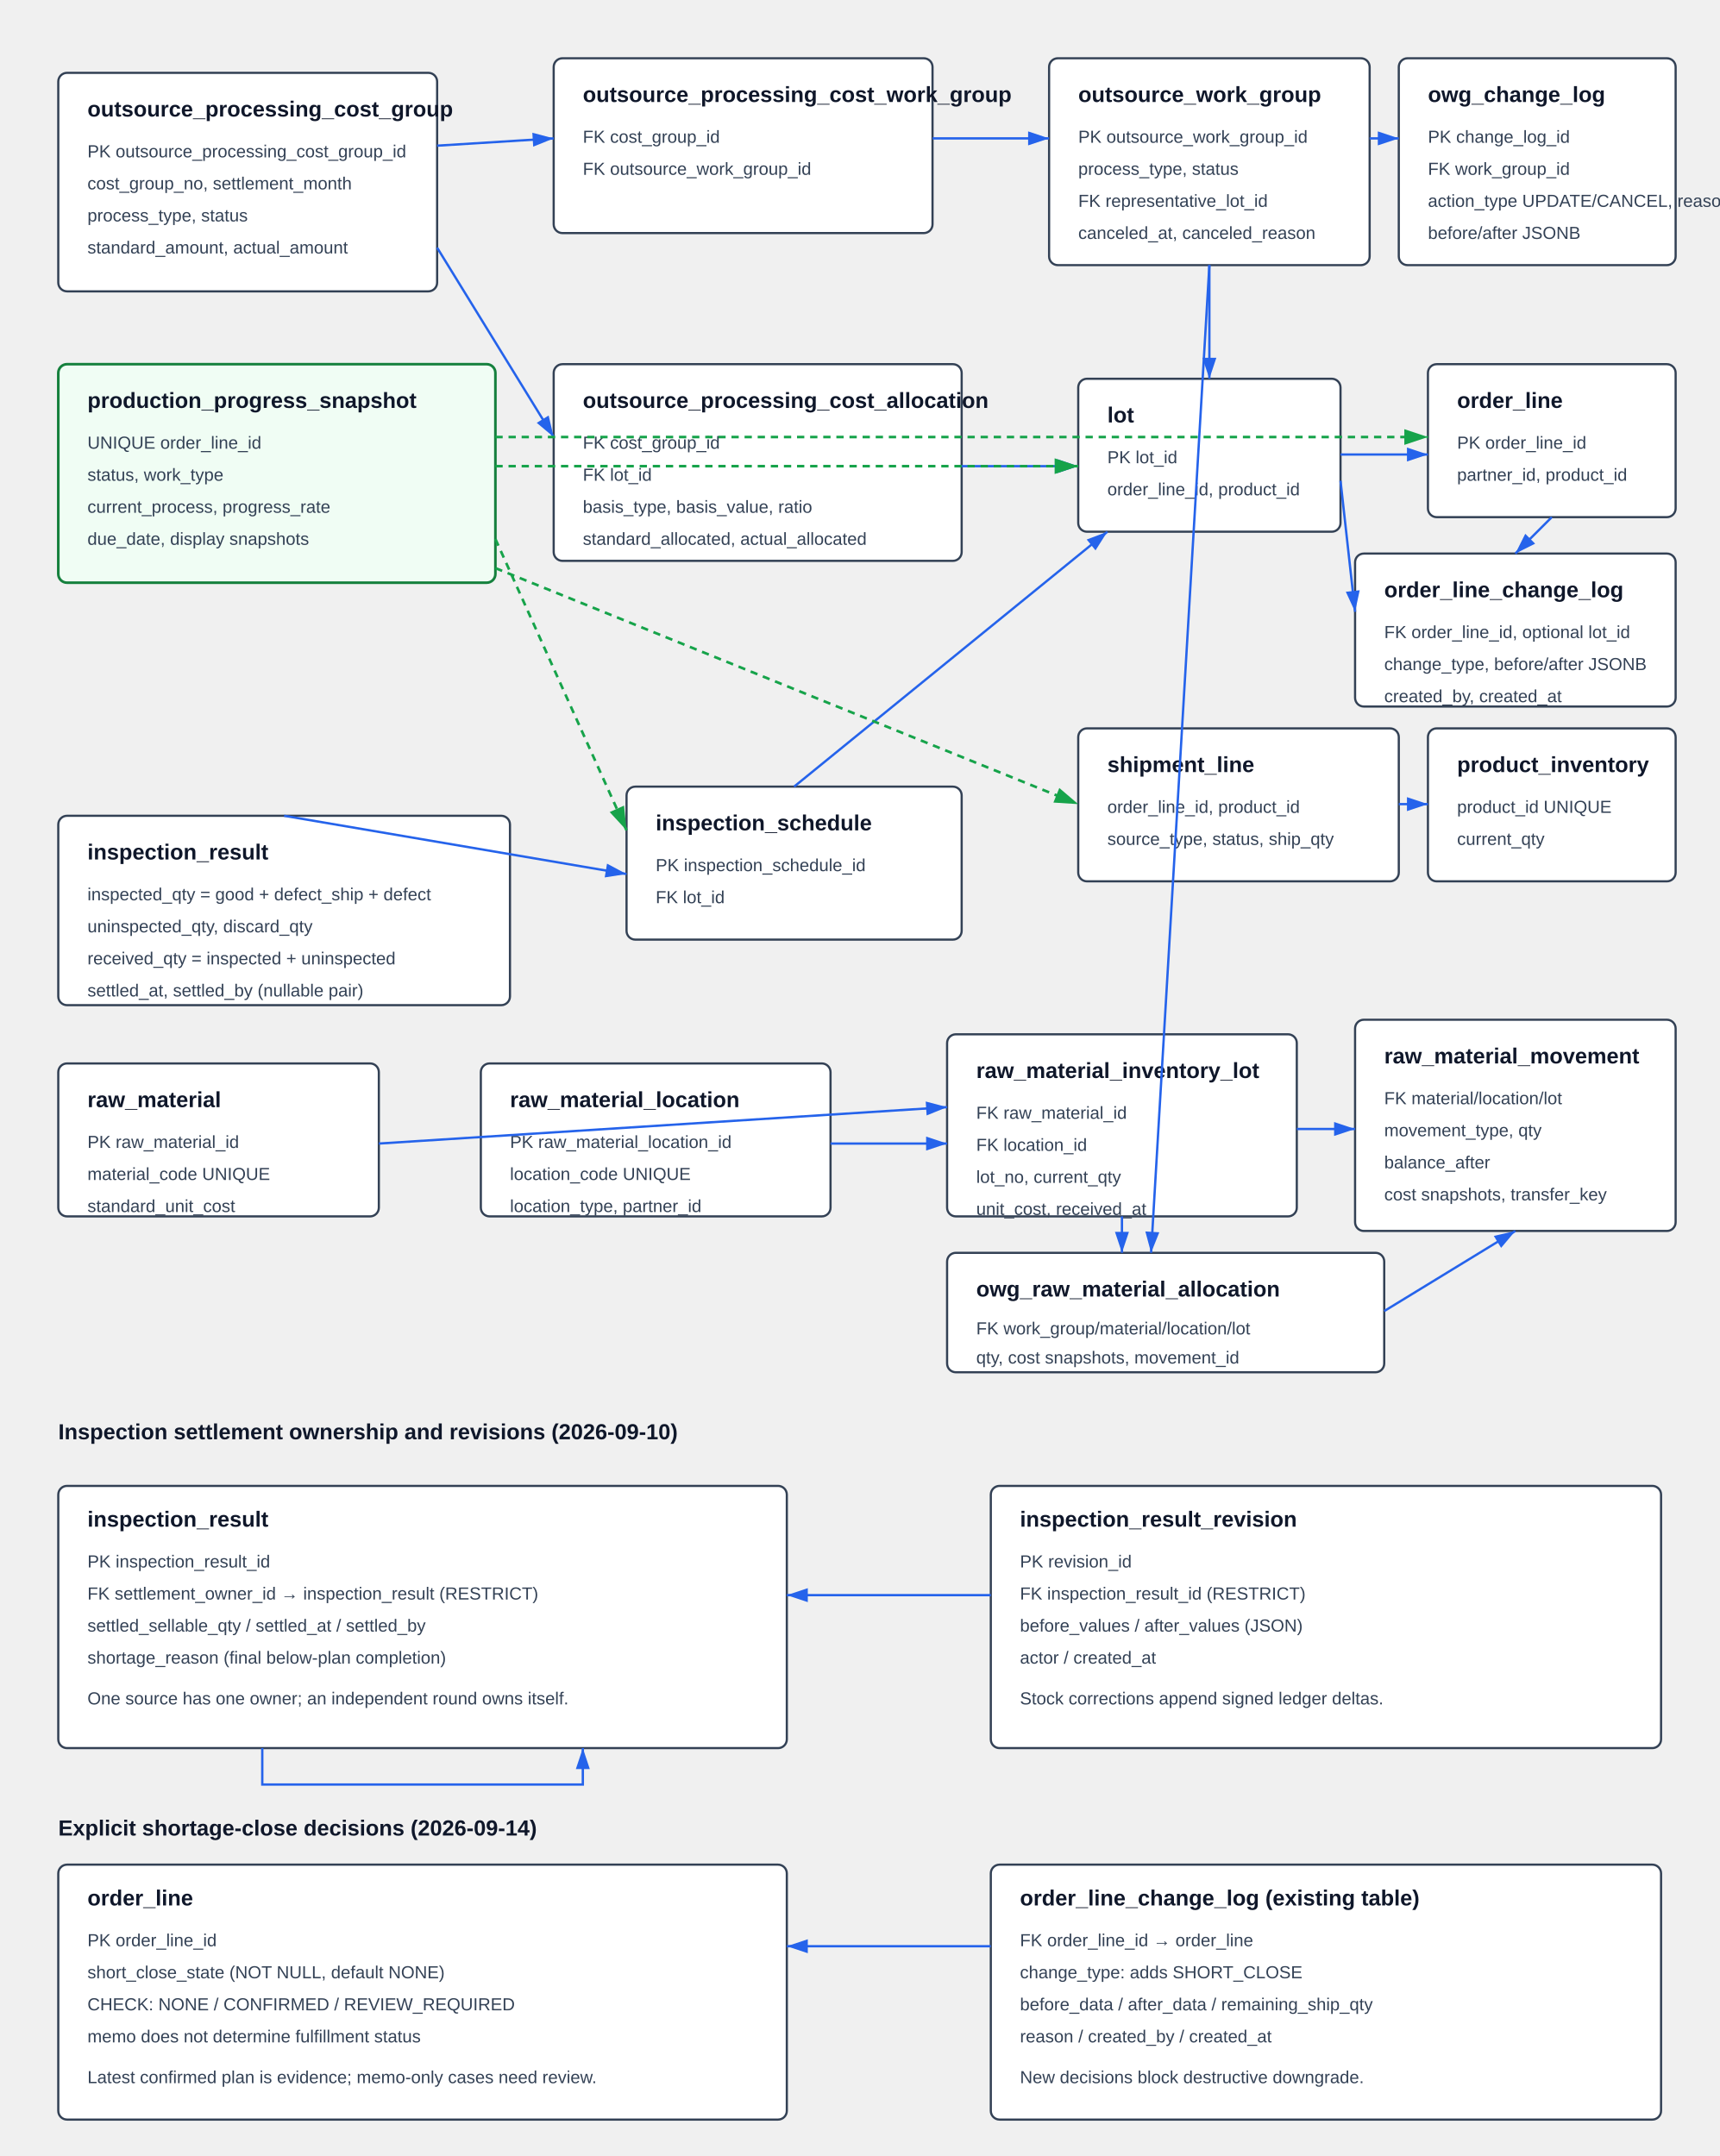
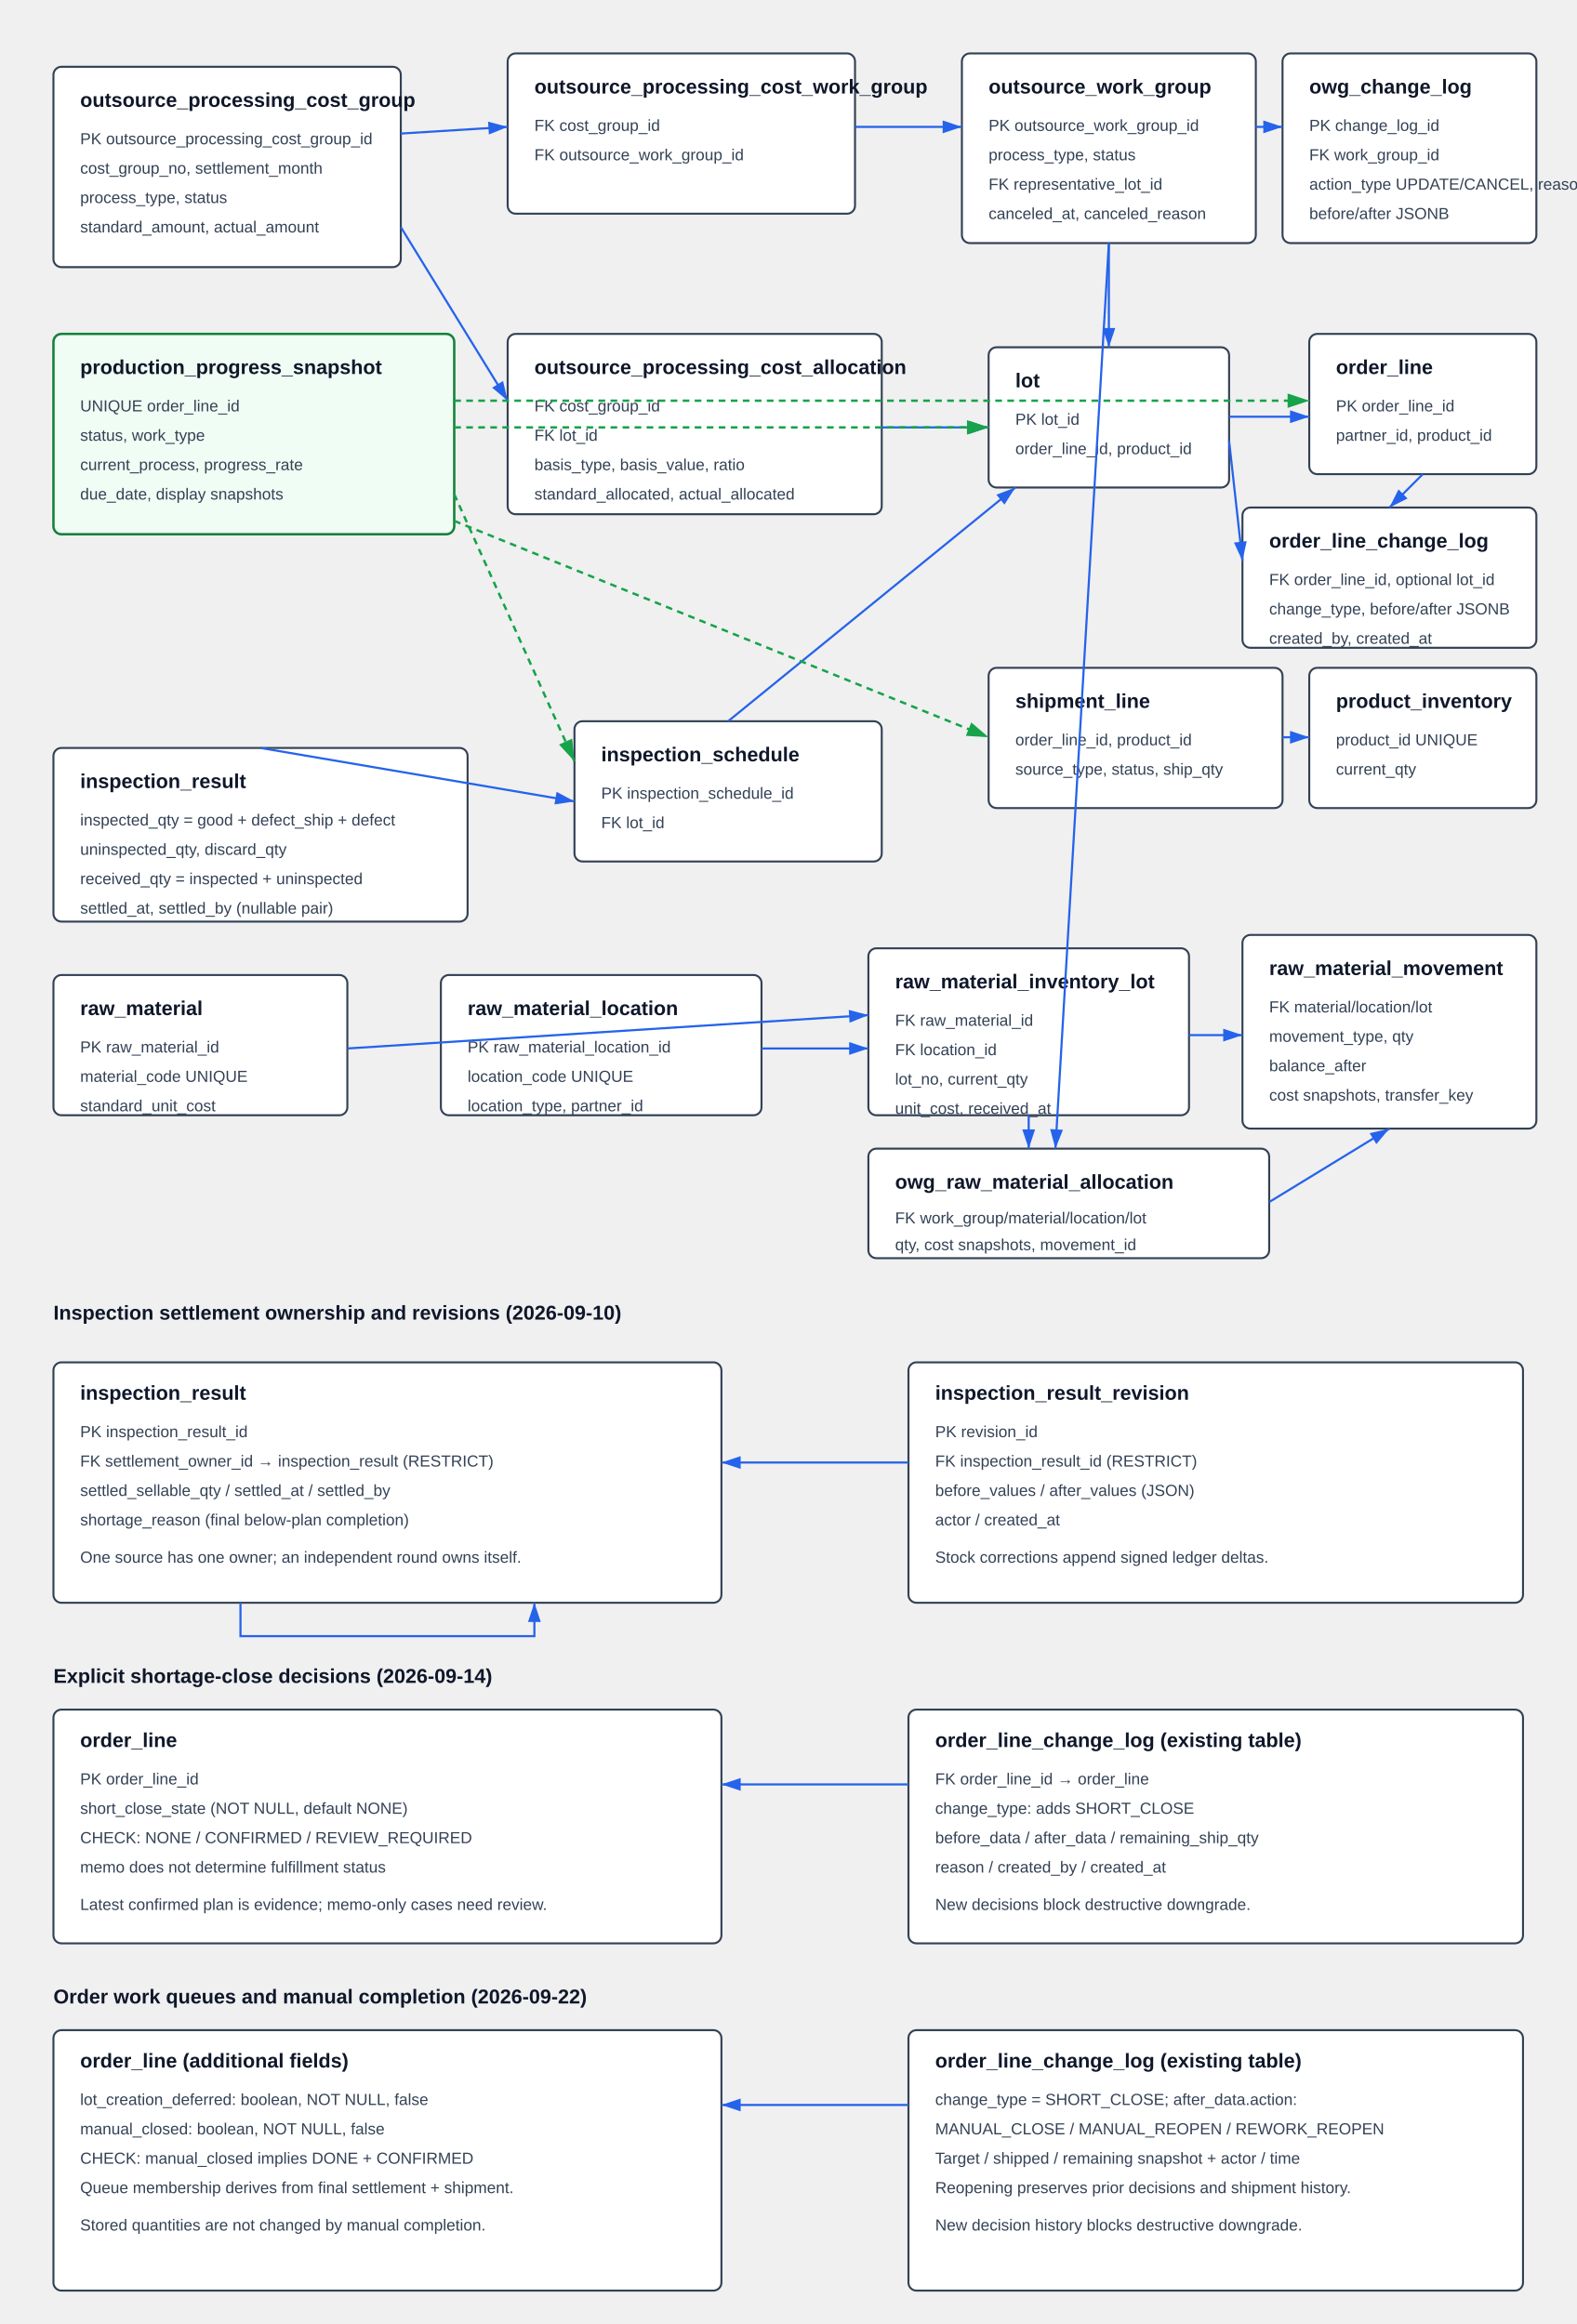
- <svg xmlns="http://www.w3.org/2000/svg" width="1180" height="1480" viewBox="0 0 1180 1480">
+ <svg xmlns="http://www.w3.org/2000/svg" width="1180" height="1740" viewBox="0 0 1180 1740">
  <style>
    .box { fill:#ffffff; stroke:#334155; stroke-width:1.5; rx:6; }
    .read { fill:#f0fdf4; stroke:#15803d; stroke-width:1.8; rx:6; }
    .title { font:700 15px Arial, sans-serif; fill:#0f172a; }
    .text { font:12px Arial, sans-serif; fill:#334155; }
    .line { stroke:#2563eb; stroke-width:1.6; fill:none; marker-end:url(#arrow); }
    .readline { stroke:#16a34a; stroke-width:1.8; fill:none; marker-end:url(#greenArrow); stroke-dasharray:5 4; }
  </style>
  <defs>
    <marker id="arrow" markerWidth="10" markerHeight="10" refX="9" refY="3" orient="auto" markerUnits="strokeWidth">
      <path d="M0,0 L0,6 L9,3 z" fill="#2563eb" />
    </marker>
    <marker id="greenArrow" markerWidth="10" markerHeight="10" refX="9" refY="3" orient="auto" markerUnits="strokeWidth">
      <path d="M0,0 L0,6 L9,3 z" fill="#16a34a" />
    </marker>
  </defs>
  <rect class="box" x="40" y="50" width="260" height="150" />
  <text class="title" x="60" y="80">outsource_processing_cost_group</text>
  <text class="text" x="60" y="108">PK outsource_processing_cost_group_id</text>
  <text class="text" x="60" y="130">cost_group_no, settlement_month</text>
  <text class="text" x="60" y="152">process_type, status</text>
  <text class="text" x="60" y="174">standard_amount, actual_amount</text>
  <rect class="box" x="380" y="40" width="260" height="120" />
  <text class="title" x="400" y="70">outsource_processing_cost_work_group</text>
  <text class="text" x="400" y="98">FK cost_group_id</text>
  <text class="text" x="400" y="120">FK outsource_work_group_id</text>
  <rect class="box" x="720" y="40" width="220" height="142" />
  <text class="title" x="740" y="70">outsource_work_group</text>
  <text class="text" x="740" y="98">PK outsource_work_group_id</text>
  <text class="text" x="740" y="120">process_type, status</text>
  <text class="text" x="740" y="142">FK representative_lot_id</text>
  <text class="text" x="740" y="164">canceled_at, canceled_reason</text>
  <rect class="box" x="960" y="40" width="190" height="142" />
  <text class="title" x="980" y="70">owg_change_log</text>
  <text class="text" x="980" y="98">PK change_log_id</text>
  <text class="text" x="980" y="120">FK work_group_id</text>
  <text class="text" x="980" y="142">action_type UPDATE/CANCEL, reason</text>
  <text class="text" x="980" y="164">before/after JSONB</text>
  <rect class="box" x="380" y="250" width="280" height="135" />
  <text class="title" x="400" y="280">outsource_processing_cost_allocation</text>
  <text class="text" x="400" y="308">FK cost_group_id</text>
  <text class="text" x="400" y="330">FK lot_id</text>
  <text class="text" x="400" y="352">basis_type, basis_value, ratio</text>
  <text class="text" x="400" y="374">standard_allocated, actual_allocated</text>
  <rect class="box" x="740" y="260" width="180" height="105" />
  <text class="title" x="760" y="290">lot</text>
  <text class="text" x="760" y="318">PK lot_id</text>
  <text class="text" x="760" y="340">order_line_id, product_id</text>
  <rect class="box" x="980" y="250" width="170" height="105" />
  <text class="title" x="1000" y="280">order_line</text>
  <text class="text" x="1000" y="308">PK order_line_id</text>
  <text class="text" x="1000" y="330">partner_id, product_id</text>
  <rect class="box" x="930" y="380" width="220" height="105" />
  <text class="title" x="950" y="410">order_line_change_log</text>
  <text class="text" x="950" y="438">FK order_line_id, optional lot_id</text>
  <text class="text" x="950" y="460">change_type, before/after JSONB</text>
  <text class="text" x="950" y="482">created_by, created_at</text>
  <rect class="read" x="40" y="250" width="300" height="150" />
  <text class="title" x="60" y="280">production_progress_snapshot</text>
  <text class="text" x="60" y="308">UNIQUE order_line_id</text>
  <text class="text" x="60" y="330">status, work_type</text>
  <text class="text" x="60" y="352">current_process, progress_rate</text>
  <text class="text" x="60" y="374">due_date, display snapshots</text>
  <rect class="box" x="40" y="560" width="310" height="130" />
  <text class="title" x="60" y="590">inspection_result</text>
  <text class="text" x="60" y="618">inspected_qty = good + defect_ship + defect</text>
  <text class="text" x="60" y="640">uninspected_qty, discard_qty</text>
  <text class="text" x="60" y="662">received_qty = inspected + uninspected</text>
  <text class="text" x="60" y="684">settled_at, settled_by (nullable pair)</text>
  <rect class="box" x="430" y="540" width="230" height="105" />
  <text class="title" x="450" y="570">inspection_schedule</text>
  <text class="text" x="450" y="598">PK inspection_schedule_id</text>
  <text class="text" x="450" y="620">FK lot_id</text>
  <rect class="box" x="740" y="500" width="220" height="105" />
  <text class="title" x="760" y="530">shipment_line</text>
  <text class="text" x="760" y="558">order_line_id, product_id</text>
  <text class="text" x="760" y="580">source_type, status, ship_qty</text>
  <rect class="box" x="980" y="500" width="170" height="105" />
  <text class="title" x="1000" y="530">product_inventory</text>
  <text class="text" x="1000" y="558">product_id UNIQUE</text>
  <text class="text" x="1000" y="580">current_qty</text>
  <rect class="box" x="40" y="730" width="220" height="105" />
  <text class="title" x="60" y="760">raw_material</text>
  <text class="text" x="60" y="788">PK raw_material_id</text>
  <text class="text" x="60" y="810">material_code UNIQUE</text>
  <text class="text" x="60" y="832">standard_unit_cost</text>
  <rect class="box" x="330" y="730" width="240" height="105" />
  <text class="title" x="350" y="760">raw_material_location</text>
  <text class="text" x="350" y="788">PK raw_material_location_id</text>
  <text class="text" x="350" y="810">location_code UNIQUE</text>
  <text class="text" x="350" y="832">location_type, partner_id</text>
  <rect class="box" x="650" y="710" width="240" height="125" />
  <text class="title" x="670" y="740">raw_material_inventory_lot</text>
  <text class="text" x="670" y="768">FK raw_material_id</text>
  <text class="text" x="670" y="790">FK location_id</text>
  <text class="text" x="670" y="812">lot_no, current_qty</text>
  <text class="text" x="670" y="834">unit_cost, received_at</text>
  <rect class="box" x="930" y="700" width="220" height="145" />
  <text class="title" x="950" y="730">raw_material_movement</text>
  <text class="text" x="950" y="758">FK material/location/lot</text>
  <text class="text" x="950" y="780">movement_type, qty</text>
  <text class="text" x="950" y="802">balance_after</text>
  <text class="text" x="950" y="824">cost snapshots, transfer_key</text>
  <rect class="box" x="650" y="860" width="300" height="82" />
  <text class="title" x="670" y="890">owg_raw_material_allocation</text>
  <text class="text" x="670" y="916">FK work_group/material/location/lot</text>
  <text class="text" x="670" y="936">qty, cost snapshots, movement_id</text>
  <path class="line" d="M300 100 L380 95" />
  <path class="line" d="M640 95 L720 95" />
  <path class="line" d="M940 95 L960 95" />
  <path class="line" d="M300 170 L380 300" />
  <path class="line" d="M660 320 L740 320" />
  <path class="line" d="M830 182 L830 260" />
  <path class="line" d="M920 312 L980 312" />
  <path class="line" d="M1065 355 L1040 380" />
  <path class="line" d="M920 330 L930 420" />
  <path class="line" d="M545 540 L760 365" />
  <path class="line" d="M195 560 L430 600" />
  <path class="line" d="M960 552 L980 552" />
  <path class="line" d="M260 785 L650 760" />
  <path class="line" d="M570 785 L650 785" />
  <path class="line" d="M890 775 L930 775" />
  <path class="line" d="M830 182 L790 860" />
  <path class="line" d="M770 835 L770 860" />
  <path class="line" d="M950 900 L1040 845" />
  <path class="readline" d="M340 320 L740 320" />
  <path class="readline" d="M340 300 L980 300" />
  <path class="readline" d="M340 370 L430 570" />
  <path class="readline" d="M340 390 L740 552" />
  <text class="title" x="40" y="988">Inspection settlement ownership and revisions (2026-09-10)</text>
  <rect class="box" x="40" y="1020" width="500" height="180" />
  <text class="title" x="60" y="1048">inspection_result</text>
  <text class="text" x="60" y="1076">PK inspection_result_id</text>
  <text class="text" x="60" y="1098">FK settlement_owner_id → inspection_result (RESTRICT)</text>
  <text class="text" x="60" y="1120">settled_sellable_qty / settled_at / settled_by</text>
  <text class="text" x="60" y="1142">shortage_reason (final below-plan completion)</text>
  <text class="text" x="60" y="1170">One source has one owner; an independent round owns itself.</text>
  <rect class="box" x="680" y="1020" width="460" height="180" />
  <text class="title" x="700" y="1048">inspection_result_revision</text>
  <text class="text" x="700" y="1076">PK revision_id</text>
  <text class="text" x="700" y="1098">FK inspection_result_id (RESTRICT)</text>
  <text class="text" x="700" y="1120">before_values / after_values (JSON)</text>
  <text class="text" x="700" y="1142">actor / created_at</text>
  <text class="text" x="700" y="1170">Stock corrections append signed ledger deltas.</text>
  <path class="line" d="M680 1095 L540 1095" />
  <path class="line" d="M180 1200 L180 1225 L400 1225 L400 1200" />
  <text class="title" x="40" y="1260">Explicit shortage-close decisions (2026-09-14)</text>
  <rect class="box" x="40" y="1280" width="500" height="175" />
  <text class="title" x="60" y="1308">order_line</text>
  <text class="text" x="60" y="1336">PK order_line_id</text>
  <text class="text" x="60" y="1358">short_close_state (NOT NULL, default NONE)</text>
  <text class="text" x="60" y="1380">CHECK: NONE / CONFIRMED / REVIEW_REQUIRED</text>
  <text class="text" x="60" y="1402">memo does not determine fulfillment status</text>
  <text class="text" x="60" y="1430">Latest confirmed plan is evidence; memo-only cases need review.</text>
  <rect class="box" x="680" y="1280" width="460" height="175" />
  <text class="title" x="700" y="1308">order_line_change_log (existing table)</text>
  <text class="text" x="700" y="1336">FK order_line_id → order_line</text>
  <text class="text" x="700" y="1358">change_type: adds SHORT_CLOSE</text>
  <text class="text" x="700" y="1380">before_data / after_data / remaining_ship_qty</text>
  <text class="text" x="700" y="1402">reason / created_by / created_at</text>
  <text class="text" x="700" y="1430">New decisions block destructive downgrade.</text>
  <path class="line" d="M680 1336 L540 1336" />
+   <text class="title" x="40" y="1500">Order work queues and manual completion (2026-09-22)</text>
+   <rect class="box" x="40" y="1520" width="500" height="195" />
+   <text class="title" x="60" y="1548">order_line (additional fields)</text>
+   <text class="text" x="60" y="1576">lot_creation_deferred: boolean, NOT NULL, false</text>
+   <text class="text" x="60" y="1598">manual_closed: boolean, NOT NULL, false</text>
+   <text class="text" x="60" y="1620">CHECK: manual_closed implies DONE + CONFIRMED</text>
+   <text class="text" x="60" y="1642">Queue membership derives from final settlement + shipment.</text>
+   <text class="text" x="60" y="1670">Stored quantities are not changed by manual completion.</text>
+   <rect class="box" x="680" y="1520" width="460" height="195" />
+   <text class="title" x="700" y="1548">order_line_change_log (existing table)</text>
+   <text class="text" x="700" y="1576">change_type = SHORT_CLOSE; after_data.action:</text>
+   <text class="text" x="700" y="1598">MANUAL_CLOSE / MANUAL_REOPEN / REWORK_REOPEN</text>
+   <text class="text" x="700" y="1620">Target / shipped / remaining snapshot + actor / time</text>
+   <text class="text" x="700" y="1642">Reopening preserves prior decisions and shipment history.</text>
+   <text class="text" x="700" y="1670">New decision history blocks destructive downgrade.</text>
+   <path class="line" d="M680 1576 L540 1576" />
</svg>
